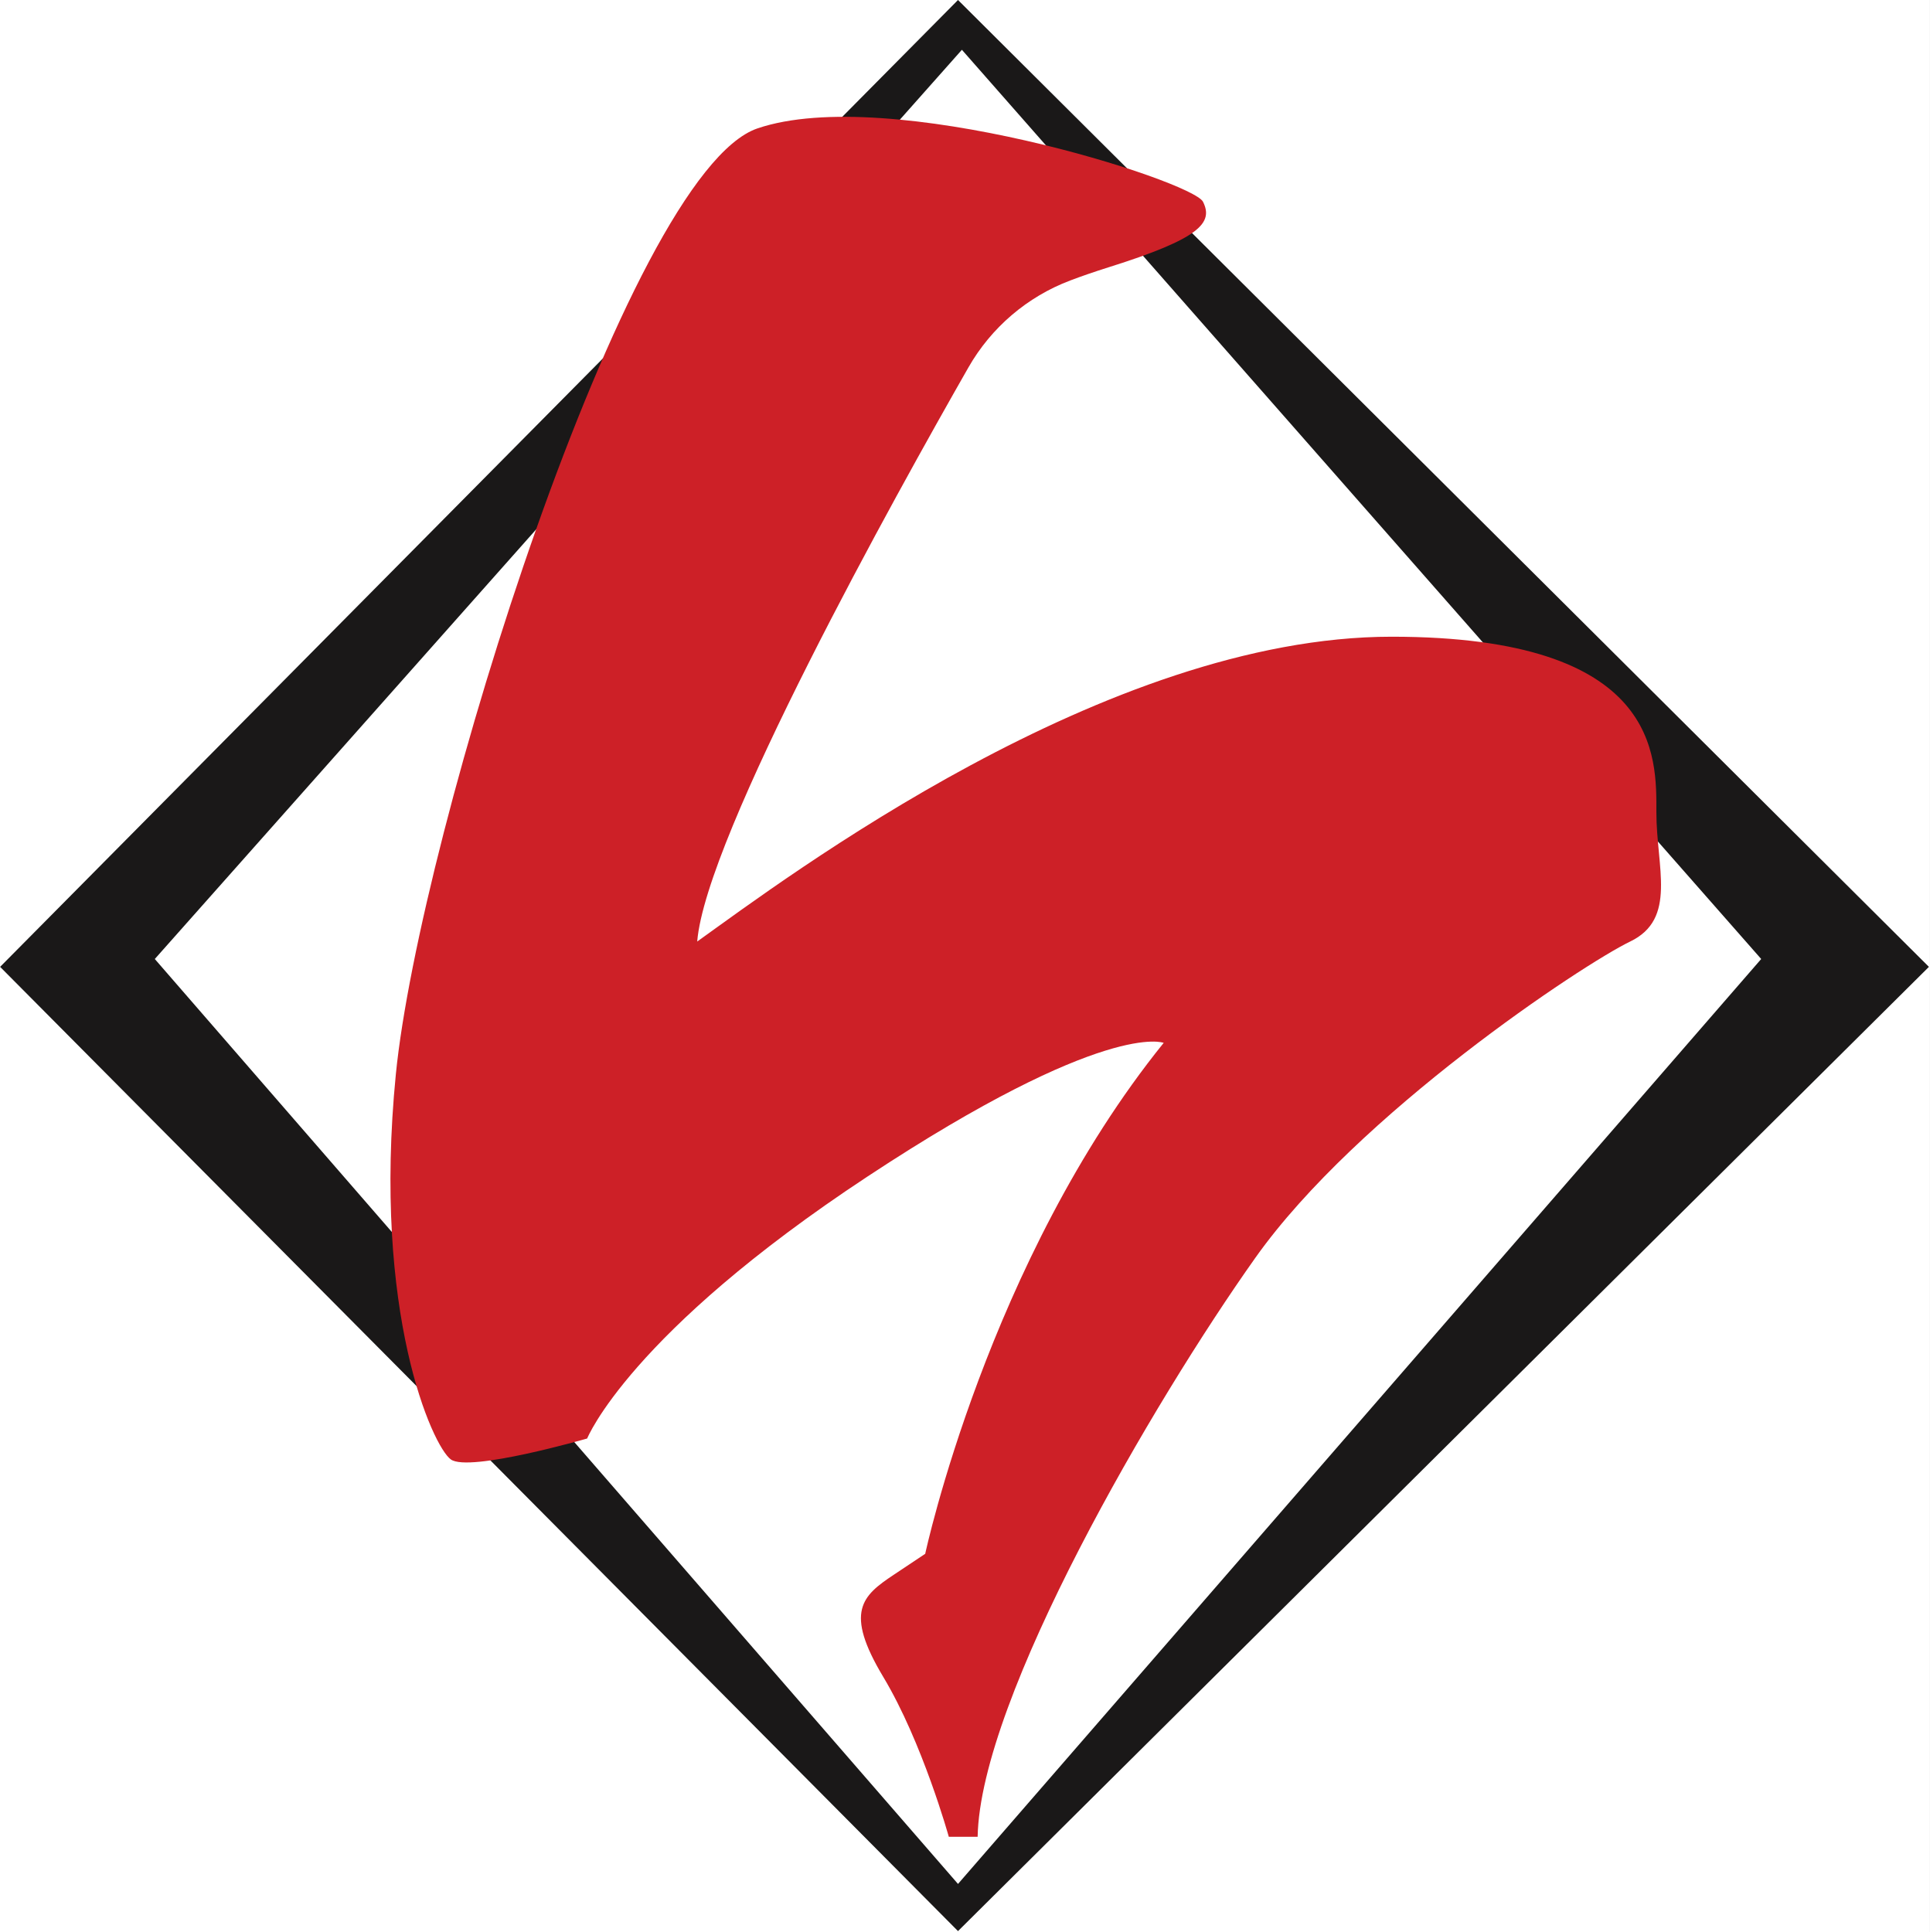
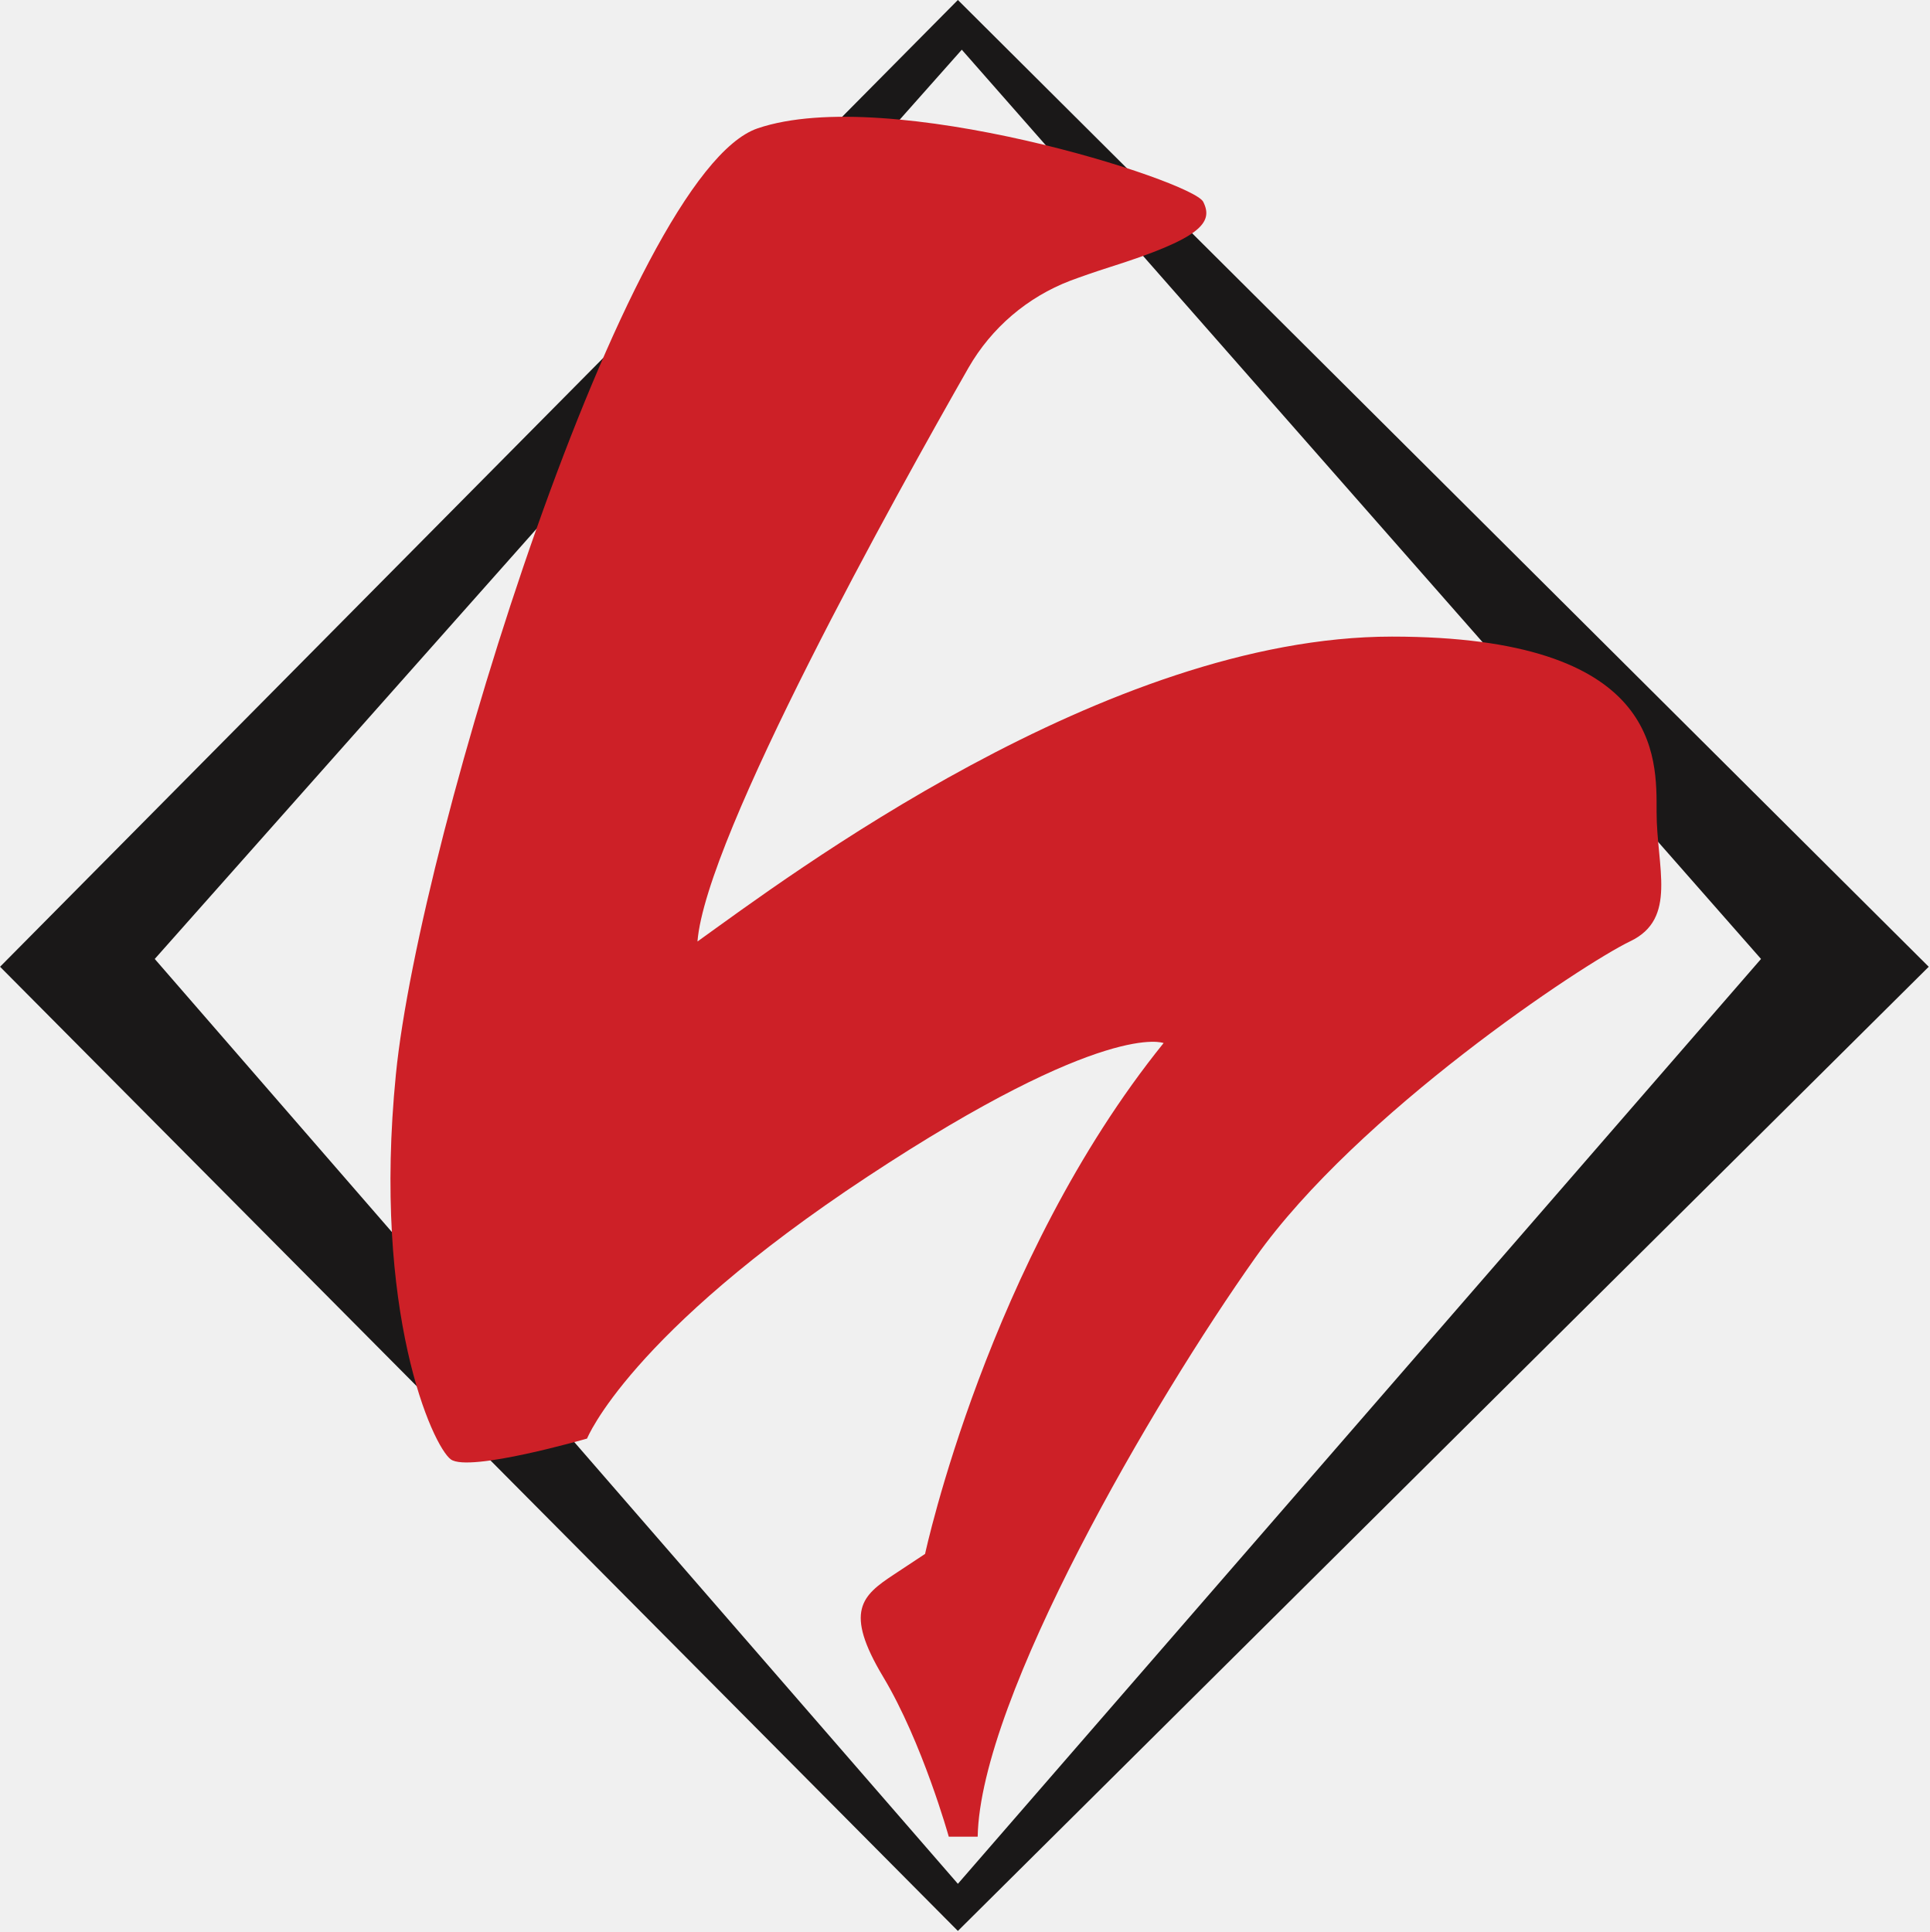
- <svg xmlns="http://www.w3.org/2000/svg" width="741" height="742" viewBox="0 0 741 742">
-   <defs>
-     <clipPath id="clip-Artboard_1">
-       <rect width="741" height="742" />
-     </clipPath>
-   </defs>
-   <g id="Artboard_1" data-name="Artboard – 1" clip-path="url(#clip-Artboard_1)">
-     <rect width="741" height="742" fill="#fff" />
-     <g id="Group_130" data-name="Group 130" transform="translate(-1053.377 -27.907)">
-       <path id="Path_313" data-name="Path 313" d="M1421.245,27.907,1053.424,399.238l367.821,370.325,372.828-370.325ZM1112.819,396.22,1422.741,47.028,1729.668,396.22,1421.245,751.448Z" transform="translate(0 0)" fill="#1a1818" />
-       <path id="Path_314" data-name="Path 314" d="M1184.38,552.1s-45.29,13.082-52.331,8.049-30.19-56.353-21.133-147.927S1199.474,66.048,1249.788,48.94s167.048,20.127,171.073,28.178-1.007,14.088-36.229,25.157c-5.579,1.755-10.479,3.459-14.772,5.084a75.987,75.987,0,0,0-39.1,33.43c-27.8,48.692-100.863,180.01-104.119,220.445,34.219-24.486,156.981-117.069,266.674-117.069,103.422,0,101.64,46.293,101.64,67.426s8.052,40.919-10.065,49.643-104.655,66.081-143.9,121.429-105.664,169.063-106.668,222.4h-11.072s-10.062-36.229-25.157-61.386-8.054-31.2,4.024-39.248l12.076-8.048s24.153-112.709,91.576-196.232c0,0-22.139-9.057-113.716,51.32S1184.38,552.1,1184.38,552.1Z" transform="translate(94.462 28.276)" fill="#cd2027" />
+ <svg xmlns="http://www.w3.org/2000/svg" version="1.1" id="Layer_1" x="0px" y="0px" viewBox="0 0 741 742" style="enable-background:new 0 0 741 742;" xml:space="preserve">
+   <style type="text/css">
+ 	.st0{fill:#1A1818;}
+ 	.st1{fill:#CD2027;}
+ </style>
+   <g>
+     <g id="Artboard_1">
+       <g id="Group_130" transform="translate(-1053.377 -27.907)">
+         <path id="Path_313" class="st0" d="M1421.2,27.9l-367.8,371.3l367.8,370.3l372.8-370.3L1421.2,27.9z M1112.8,396.2L1422.7,47     l306.9,349.2l-308.4,355.2L1112.8,396.2z" />
+         <path id="Path_314" class="st1" d="M1278.8,580.4c0,0-45.3,13.1-52.3,8s-30.2-56.4-21.1-147.9s88.6-346.2,138.9-363.3     s167,20.1,171.1,28.2s-1,14.1-36.2,25.2c-5.6,1.8-10.5,3.5-14.8,5.1c-16.5,6.3-30.3,18.1-39.1,33.4     c-27.8,48.7-100.9,180-104.1,220.4c34.2-24.5,157-117.1,266.7-117.1c103.4,0,101.6,46.3,101.6,67.4s8.1,40.9-10.1,49.6     s-104.7,66.1-143.9,121.4S1429.8,680,1428.8,733.3h-11.1c0,0-10.1-36.2-25.2-61.4s-8.1-31.2,4-39.2l12.1-8     c0,0,24.2-112.7,91.6-196.2c0,0-22.1-9.1-113.7,51.3S1278.8,580.4,1278.8,580.4z" />
+       </g>
    </g>
  </g>
</svg>
